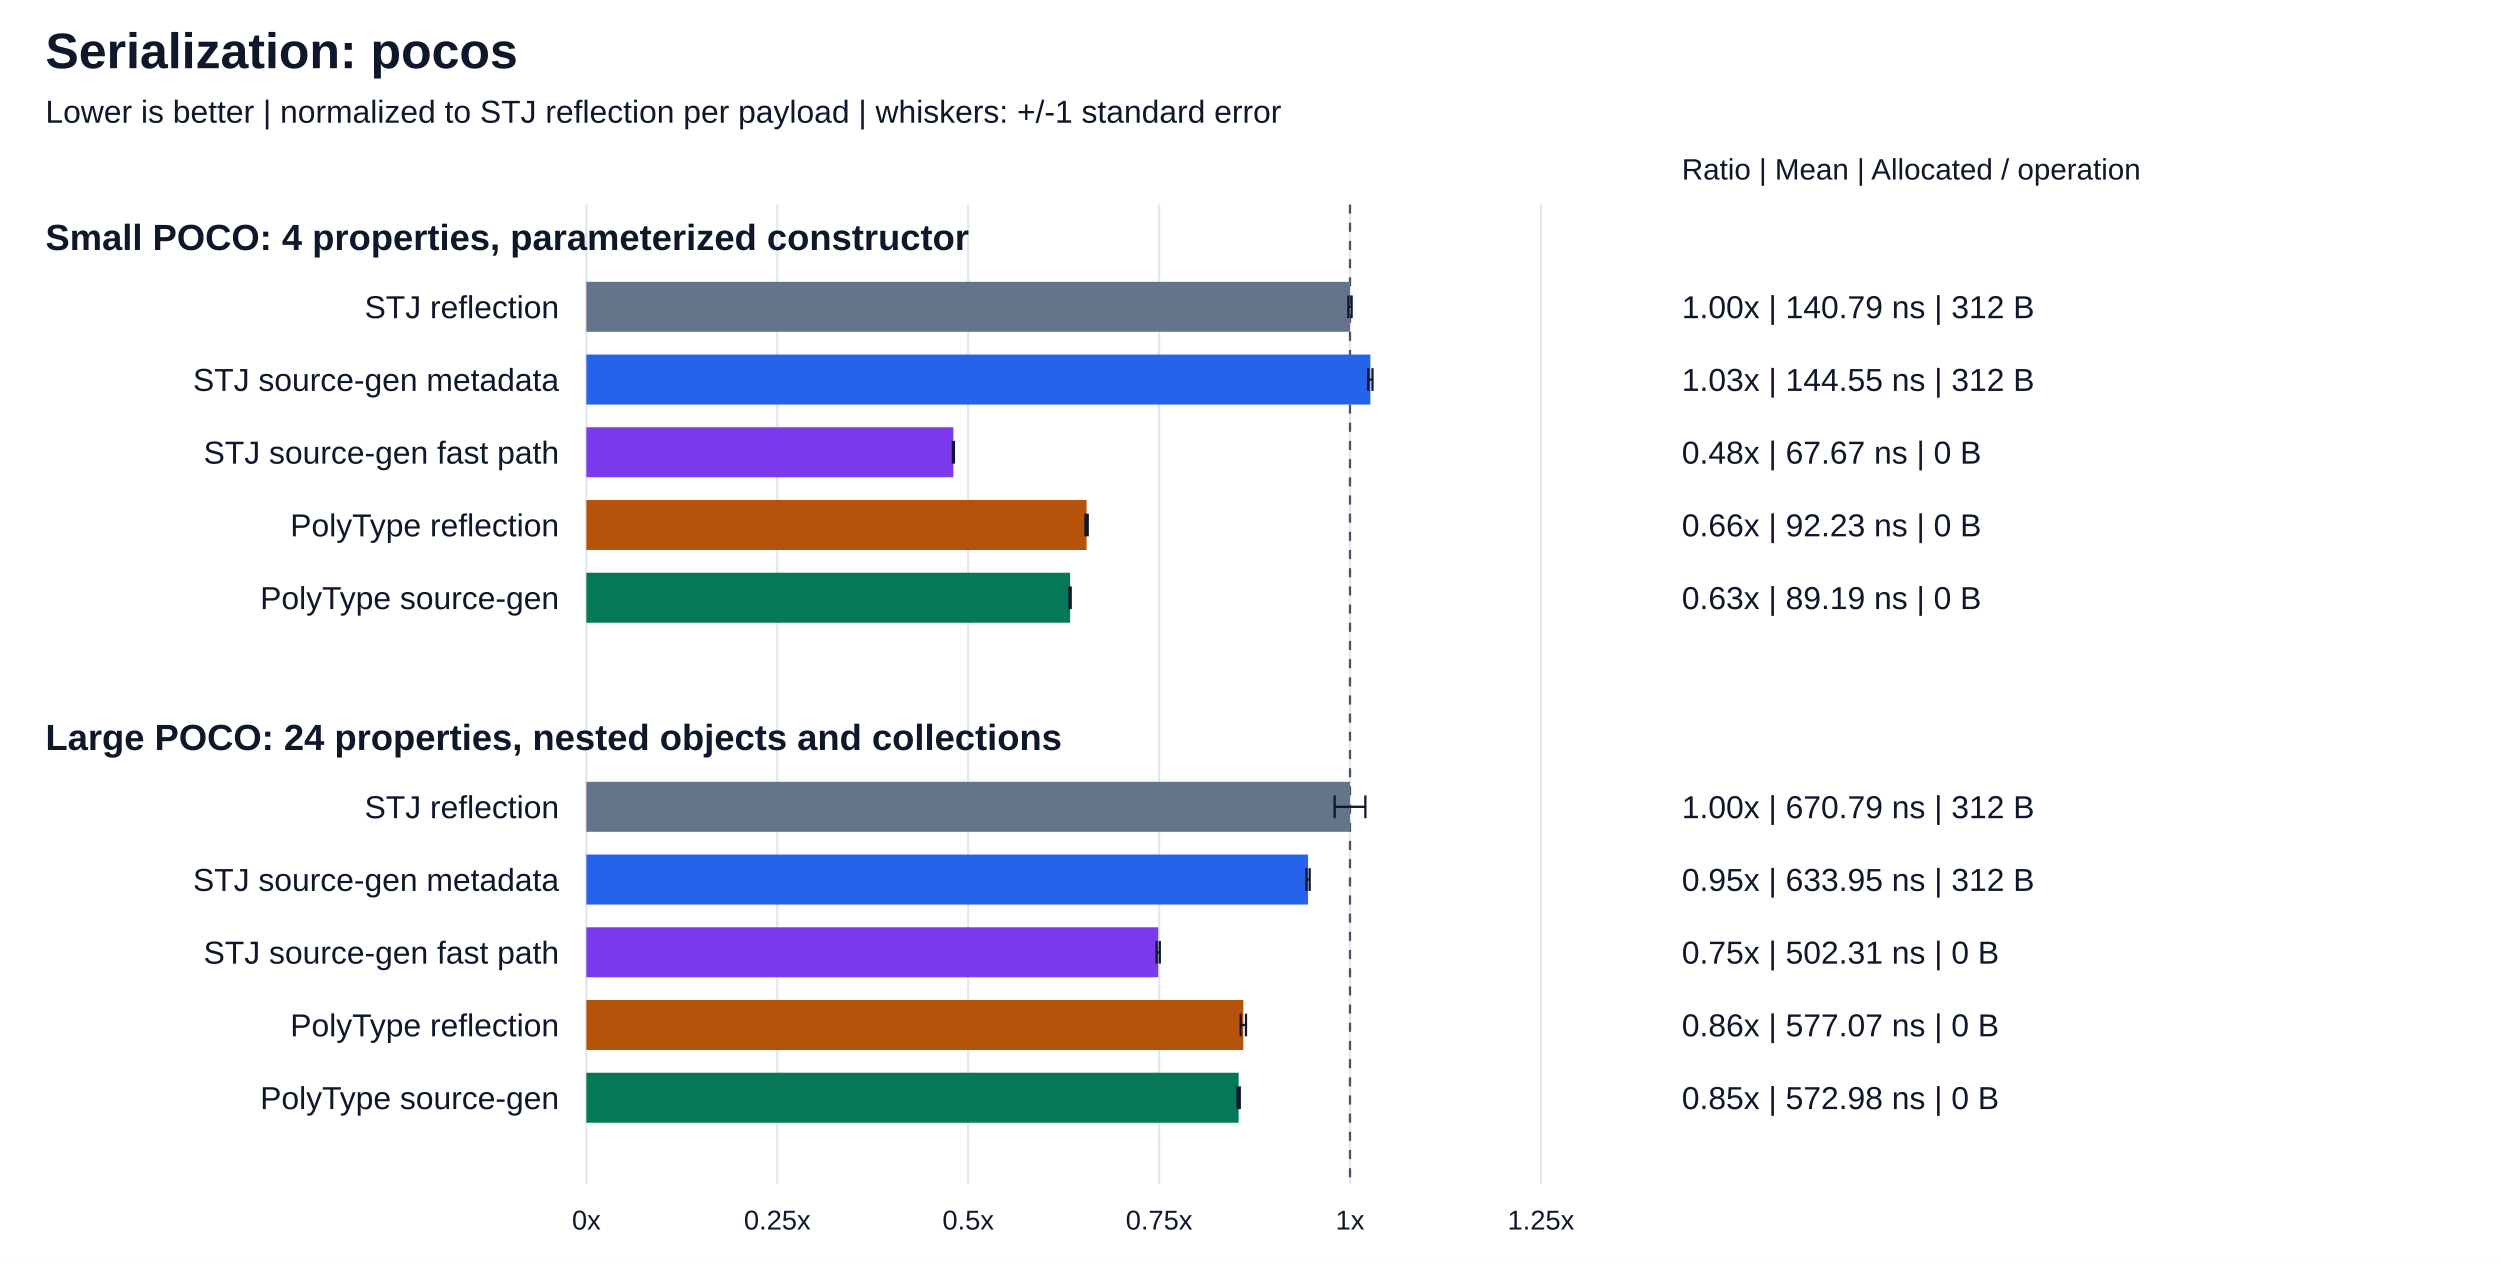
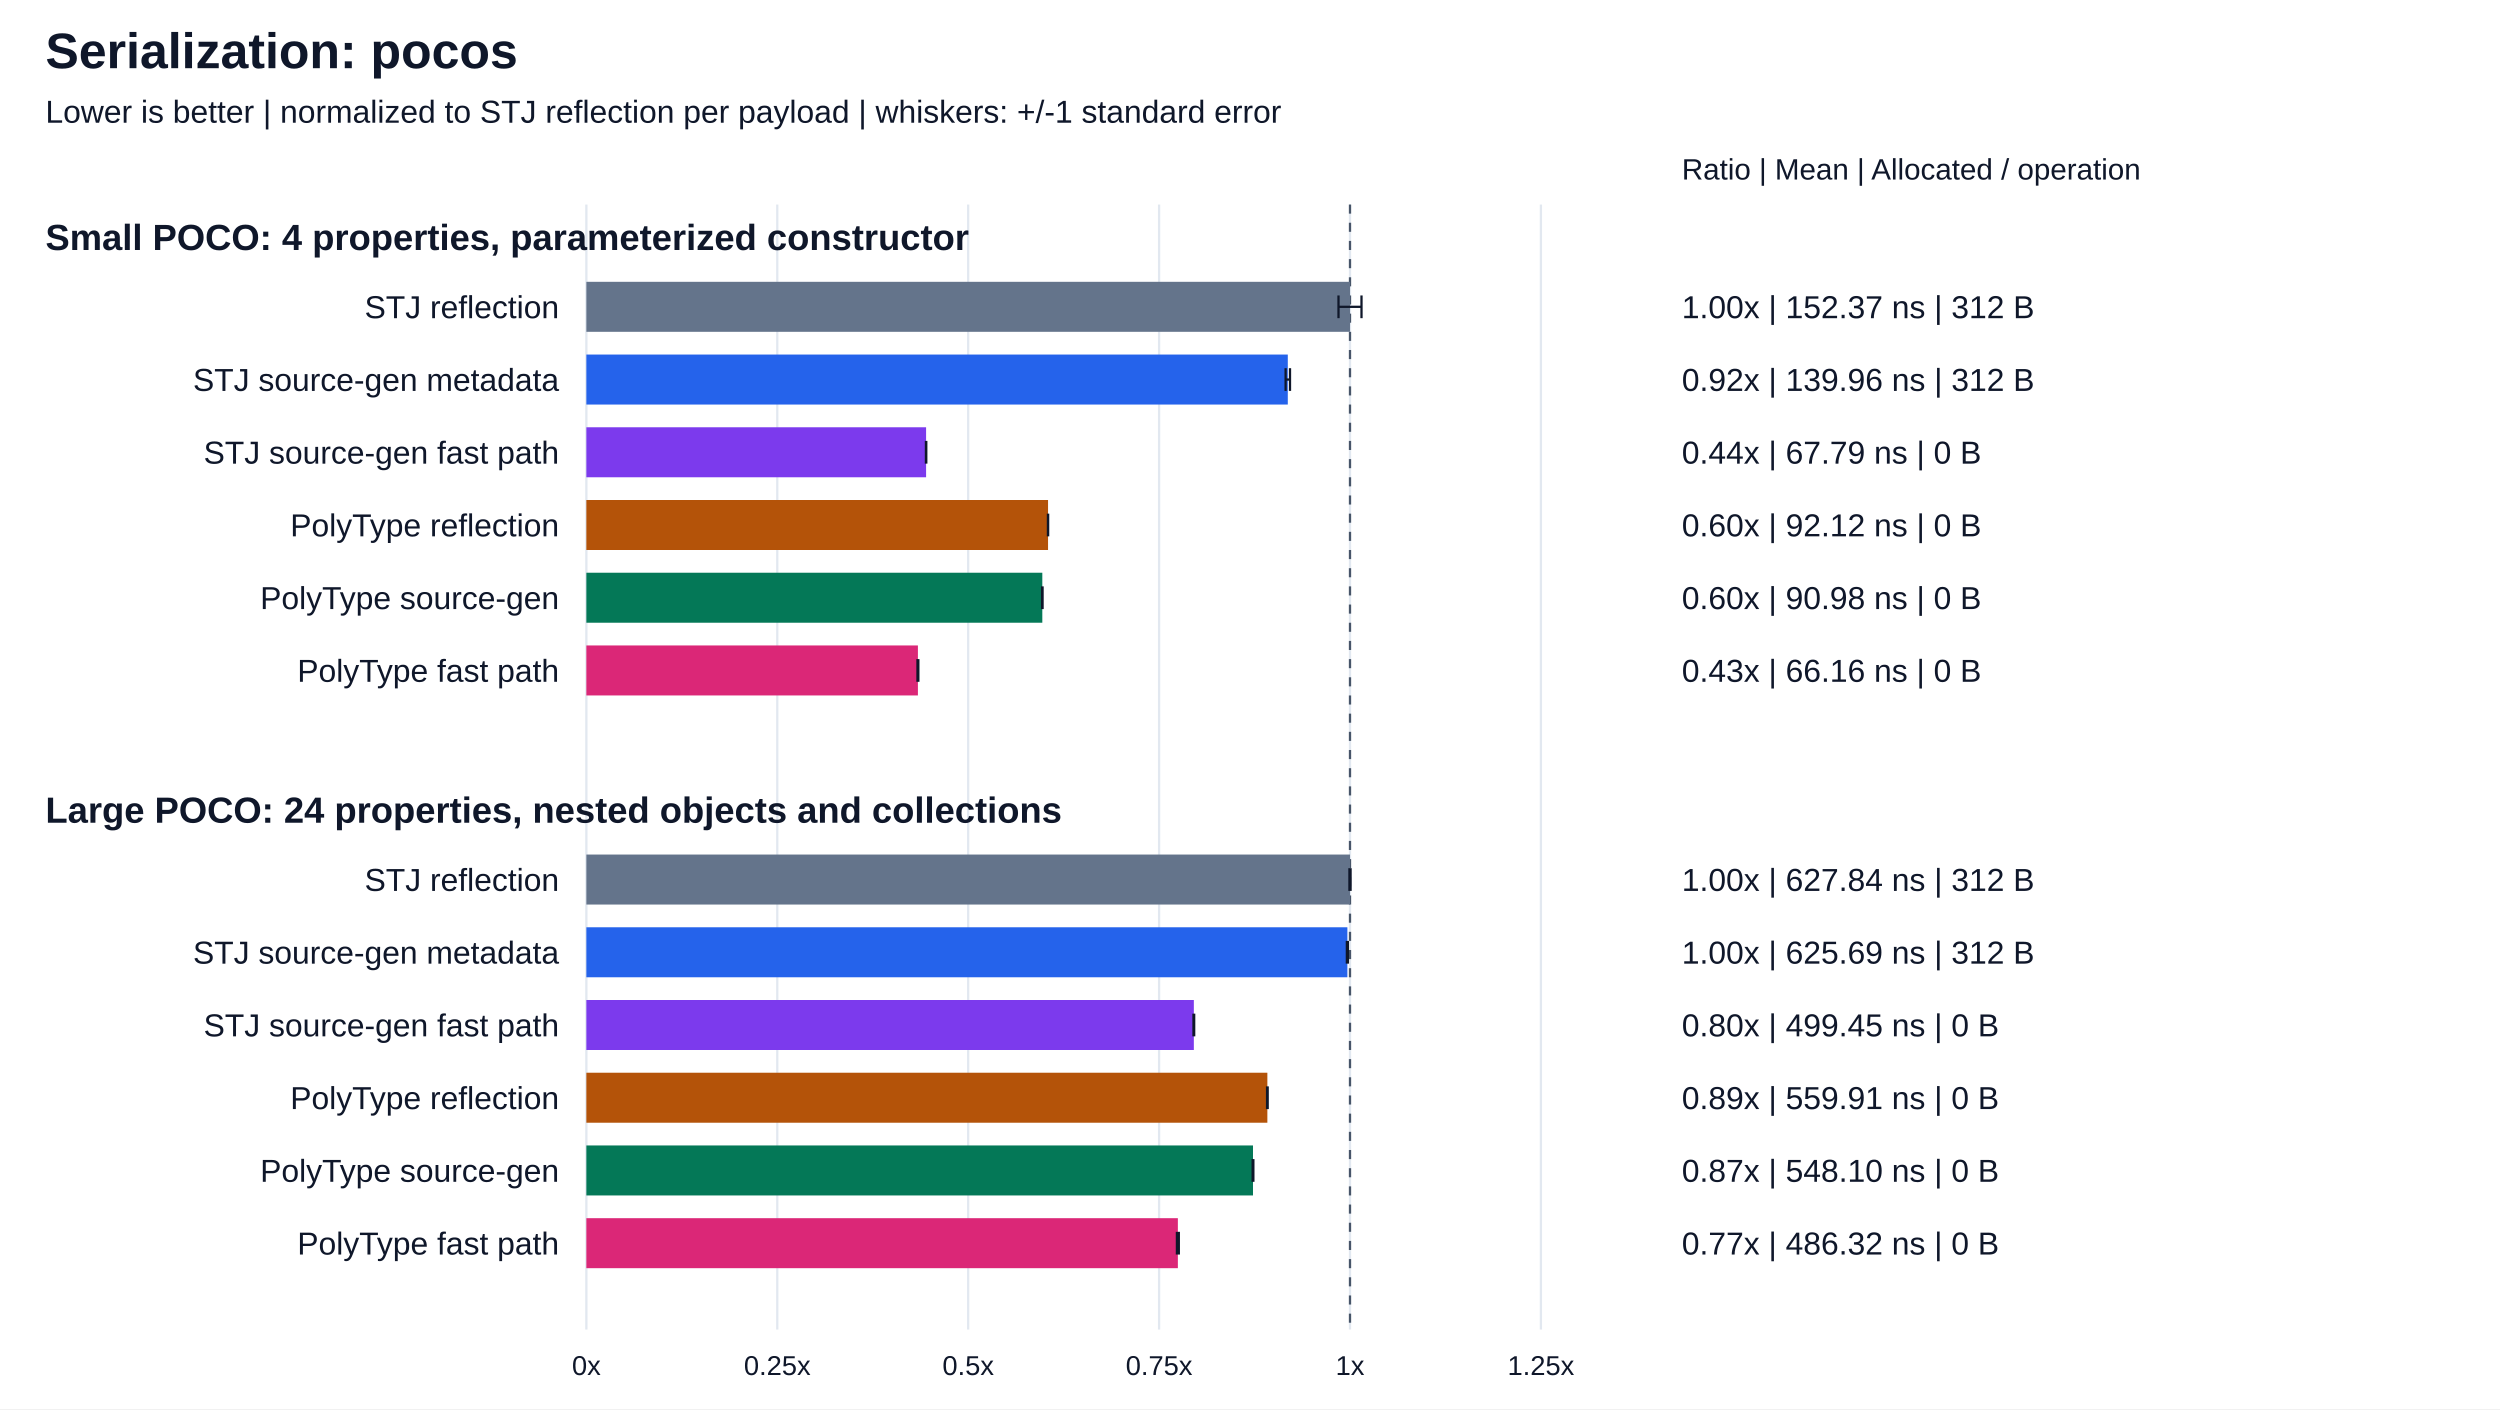
- <svg xmlns="http://www.w3.org/2000/svg" width="1100" height="556" viewBox="0 0 1100 556" role="img" aria-labelledby="title desc">
+ <svg xmlns="http://www.w3.org/2000/svg" width="1100" height="620" viewBox="0 0 1100 620" role="img" aria-labelledby="title desc">
  <rect width="100%" height="100%" fill="#ffffff" />
  <g font-family="Arial, sans-serif" font-size="14" fill="#0f172a">
    <text x="20" y="30" font-size="22" font-weight="bold">Serialization: pocos</text>
    <text x="20" y="54">Lower is better | normalized to STJ reflection per payload | whiskers: +/-1 standard error</text>
    <text x="740" y="79" font-size="13">Ratio | Mean | Allocated / operation</text>
-     <line x1="258.00" y1="90" x2="258.00" y2="521" stroke="#e2e8f0" />
-     <text x="258.00" y="541" text-anchor="middle" font-size="12">0x</text>
-     <line x1="342.00" y1="90" x2="342.00" y2="521" stroke="#e2e8f0" />
-     <text x="342.00" y="541" text-anchor="middle" font-size="12">0.25x</text>
-     <line x1="426.00" y1="90" x2="426.00" y2="521" stroke="#e2e8f0" />
-     <text x="426.00" y="541" text-anchor="middle" font-size="12">0.5x</text>
-     <line x1="510.00" y1="90" x2="510.00" y2="521" stroke="#e2e8f0" />
-     <text x="510.00" y="541" text-anchor="middle" font-size="12">0.75x</text>
-     <line x1="594.00" y1="90" x2="594.00" y2="521" stroke="#e2e8f0" />
-     <text x="594.00" y="541" text-anchor="middle" font-size="12">1x</text>
-     <line x1="678.00" y1="90" x2="678.00" y2="521" stroke="#e2e8f0" />
-     <text x="678.00" y="541" text-anchor="middle" font-size="12">1.25x</text>
-     <line x1="594.00" y1="90" x2="594.00" y2="521" stroke="#475569" stroke-dasharray="4 4" />
+     <line x1="258.00" y1="90" x2="258.00" y2="585" stroke="#e2e8f0" />
+     <text x="258.00" y="605" text-anchor="middle" font-size="12">0x</text>
+     <line x1="342.00" y1="90" x2="342.00" y2="585" stroke="#e2e8f0" />
+     <text x="342.00" y="605" text-anchor="middle" font-size="12">0.25x</text>
+     <line x1="426.00" y1="90" x2="426.00" y2="585" stroke="#e2e8f0" />
+     <text x="426.00" y="605" text-anchor="middle" font-size="12">0.5x</text>
+     <line x1="510.00" y1="90" x2="510.00" y2="585" stroke="#e2e8f0" />
+     <text x="510.00" y="605" text-anchor="middle" font-size="12">0.75x</text>
+     <line x1="594.00" y1="90" x2="594.00" y2="585" stroke="#e2e8f0" />
+     <text x="594.00" y="605" text-anchor="middle" font-size="12">1x</text>
+     <line x1="678.00" y1="90" x2="678.00" y2="585" stroke="#e2e8f0" />
+     <text x="678.00" y="605" text-anchor="middle" font-size="12">1.25x</text>
+     <line x1="594.00" y1="90" x2="594.00" y2="585" stroke="#475569" stroke-dasharray="4 4" />
    <text x="20" y="110" font-weight="bold" font-size="16">Small POCO: 4 properties, parameterized constructor</text>
    <text x="246" y="140" text-anchor="end">STJ reflection</text>
    <rect x="258" y="124" width="336.00" height="22" fill="#64748b" />
-     <path d="M 593.29 135 H 594.71 M 593.29 130 V 140 M 594.71 130 V 140" stroke="#0f172a" fill="none" />
-     <text x="740" y="140">1.00x | 140.79 ns | 312 B</text>
+     <path d="M 588.94 135 H 599.06 M 588.94 130 V 140 M 599.06 130 V 140" stroke="#0f172a" fill="none" />
+     <text x="740" y="140">1.00x | 152.37 ns | 312 B</text>
    <text x="246" y="172" text-anchor="end">STJ source-gen metadata</text>
-     <rect x="258" y="156" width="344.97" height="22" fill="#2563eb" />
-     <path d="M 602.06 167 H 603.89 M 602.06 162 V 172 M 603.89 162 V 172" stroke="#0f172a" fill="none" />
-     <text x="740" y="172">1.03x | 144.55 ns | 312 B</text>
+     <rect x="258" y="156" width="308.63" height="22" fill="#2563eb" />
+     <path d="M 565.67 167 H 567.60 M 565.67 162 V 172 M 567.60 162 V 172" stroke="#0f172a" fill="none" />
+     <text x="740" y="172">0.92x | 139.96 ns | 312 B</text>
    <text x="246" y="204" text-anchor="end">STJ source-gen fast path</text>
-     <rect x="258" y="188" width="161.49" height="22" fill="#7c3aed" />
-     <path d="M 419.26 199 H 419.72 M 419.26 194 V 204 M 419.72 194 V 204" stroke="#0f172a" fill="none" />
-     <text x="740" y="204">0.48x | 67.67 ns | 0 B</text>
+     <rect x="258" y="188" width="149.48" height="22" fill="#7c3aed" />
+     <path d="M 407.41 199 H 407.56 M 407.41 194 V 204 M 407.56 194 V 204" stroke="#0f172a" fill="none" />
+     <text x="740" y="204">0.44x | 67.79 ns | 0 B</text>
    <text x="246" y="236" text-anchor="end">PolyType reflection</text>
-     <rect x="258" y="220" width="220.10" height="22" fill="#b45309" />
-     <path d="M 477.60 231 H 478.60 M 477.60 226 V 236 M 478.60 226 V 236" stroke="#0f172a" fill="none" />
-     <text x="740" y="236">0.66x | 92.23 ns | 0 B</text>
+     <rect x="258" y="220" width="203.14" height="22" fill="#b45309" />
+     <path d="M 461.09 231 H 461.18 M 461.09 226 V 236 M 461.18 226 V 236" stroke="#0f172a" fill="none" />
+     <text x="740" y="236">0.60x | 92.12 ns | 0 B</text>
    <text x="246" y="268" text-anchor="end">PolyType source-gen</text>
-     <rect x="258" y="252" width="212.85" height="22" fill="#047857" />
-     <path d="M 470.59 263 H 471.10 M 470.59 258 V 268 M 471.10 258 V 268" stroke="#0f172a" fill="none" />
-     <text x="740" y="268">0.63x | 89.19 ns | 0 B</text>
-     <text x="20" y="330" font-weight="bold" font-size="16">Large POCO: 24 properties, nested objects and collections</text>
-     <text x="246" y="360" text-anchor="end">STJ reflection</text>
-     <rect x="258" y="344" width="336.00" height="22" fill="#64748b" />
-     <path d="M 587.24 355 H 600.76 M 587.24 350 V 360 M 600.76 350 V 360" stroke="#0f172a" fill="none" />
-     <text x="740" y="360">1.00x | 670.79 ns | 312 B</text>
-     <text x="246" y="392" text-anchor="end">STJ source-gen metadata</text>
-     <rect x="258" y="376" width="317.55" height="22" fill="#2563eb" />
-     <path d="M 574.85 387 H 576.25 M 574.85 382 V 392 M 576.25 382 V 392" stroke="#0f172a" fill="none" />
-     <text x="740" y="392">0.95x | 633.95 ns | 312 B</text>
-     <text x="246" y="424" text-anchor="end">STJ source-gen fast path</text>
-     <rect x="258" y="408" width="251.61" height="22" fill="#7c3aed" />
-     <path d="M 508.90 419 H 510.31 M 508.90 414 V 424 M 510.31 414 V 424" stroke="#0f172a" fill="none" />
-     <text x="740" y="424">0.75x | 502.31 ns | 0 B</text>
-     <text x="246" y="456" text-anchor="end">PolyType reflection</text>
-     <rect x="258" y="440" width="289.06" height="22" fill="#b45309" />
-     <path d="M 545.88 451 H 548.23 M 545.88 446 V 456 M 548.23 446 V 456" stroke="#0f172a" fill="none" />
-     <text x="740" y="456">0.86x | 577.07 ns | 0 B</text>
-     <text x="246" y="488" text-anchor="end">PolyType source-gen</text>
-     <rect x="258" y="472" width="287.01" height="22" fill="#047857" />
-     <path d="M 544.51 483 H 545.50 M 544.51 478 V 488 M 545.50 478 V 488" stroke="#0f172a" fill="none" />
-     <text x="740" y="488">0.85x | 572.98 ns | 0 B</text>
+     <rect x="258" y="252" width="200.62" height="22" fill="#047857" />
+     <path d="M 458.52 263 H 458.73 M 458.52 258 V 268 M 458.73 258 V 268" stroke="#0f172a" fill="none" />
+     <text x="740" y="268">0.60x | 90.98 ns | 0 B</text>
+     <text x="246" y="300" text-anchor="end">PolyType fast path</text>
+     <rect x="258" y="284" width="145.88" height="22" fill="#db2777" />
+     <path d="M 403.69 295 H 404.07 M 403.69 290 V 300 M 404.07 290 V 300" stroke="#0f172a" fill="none" />
+     <text x="740" y="300">0.43x | 66.16 ns | 0 B</text>
+     <text x="20" y="362" font-weight="bold" font-size="16">Large POCO: 24 properties, nested objects and collections</text>
+     <text x="246" y="392" text-anchor="end">STJ reflection</text>
+     <rect x="258" y="376" width="336.00" height="22" fill="#64748b" />
+     <path d="M 593.75 387 H 594.25 M 593.75 382 V 392 M 594.25 382 V 392" stroke="#0f172a" fill="none" />
+     <text x="740" y="392">1.00x | 627.84 ns | 312 B</text>
+     <text x="246" y="424" text-anchor="end">STJ source-gen metadata</text>
+     <rect x="258" y="408" width="334.85" height="22" fill="#2563eb" />
+     <path d="M 592.62 419 H 593.07 M 592.62 414 V 424 M 593.07 414 V 424" stroke="#0f172a" fill="none" />
+     <text x="740" y="424">1.00x | 625.69 ns | 312 B</text>
+     <text x="246" y="456" text-anchor="end">STJ source-gen fast path</text>
+     <rect x="258" y="440" width="267.29" height="22" fill="#7c3aed" />
+     <path d="M 525.13 451 H 525.44 M 525.13 446 V 456 M 525.44 446 V 456" stroke="#0f172a" fill="none" />
+     <text x="740" y="456">0.80x | 499.45 ns | 0 B</text>
+     <text x="246" y="488" text-anchor="end">PolyType reflection</text>
+     <rect x="258" y="472" width="299.64" height="22" fill="#b45309" />
+     <path d="M 557.51 483 H 557.78 M 557.51 478 V 488 M 557.78 478 V 488" stroke="#0f172a" fill="none" />
+     <text x="740" y="488">0.89x | 559.91 ns | 0 B</text>
+     <text x="246" y="520" text-anchor="end">PolyType source-gen</text>
+     <rect x="258" y="504" width="293.32" height="22" fill="#047857" />
+     <path d="M 551.16 515 H 551.48 M 551.16 510 V 520 M 551.48 510 V 520" stroke="#0f172a" fill="none" />
+     <text x="740" y="520">0.87x | 548.10 ns | 0 B</text>
+     <text x="246" y="552" text-anchor="end">PolyType fast path</text>
+     <rect x="258" y="536" width="260.26" height="22" fill="#db2777" />
+     <path d="M 517.84 547 H 518.68 M 517.84 542 V 552 M 518.68 542 V 552" stroke="#0f172a" fill="none" />
+     <text x="740" y="552">0.77x | 486.32 ns | 0 B</text>
  </g>
</svg>
